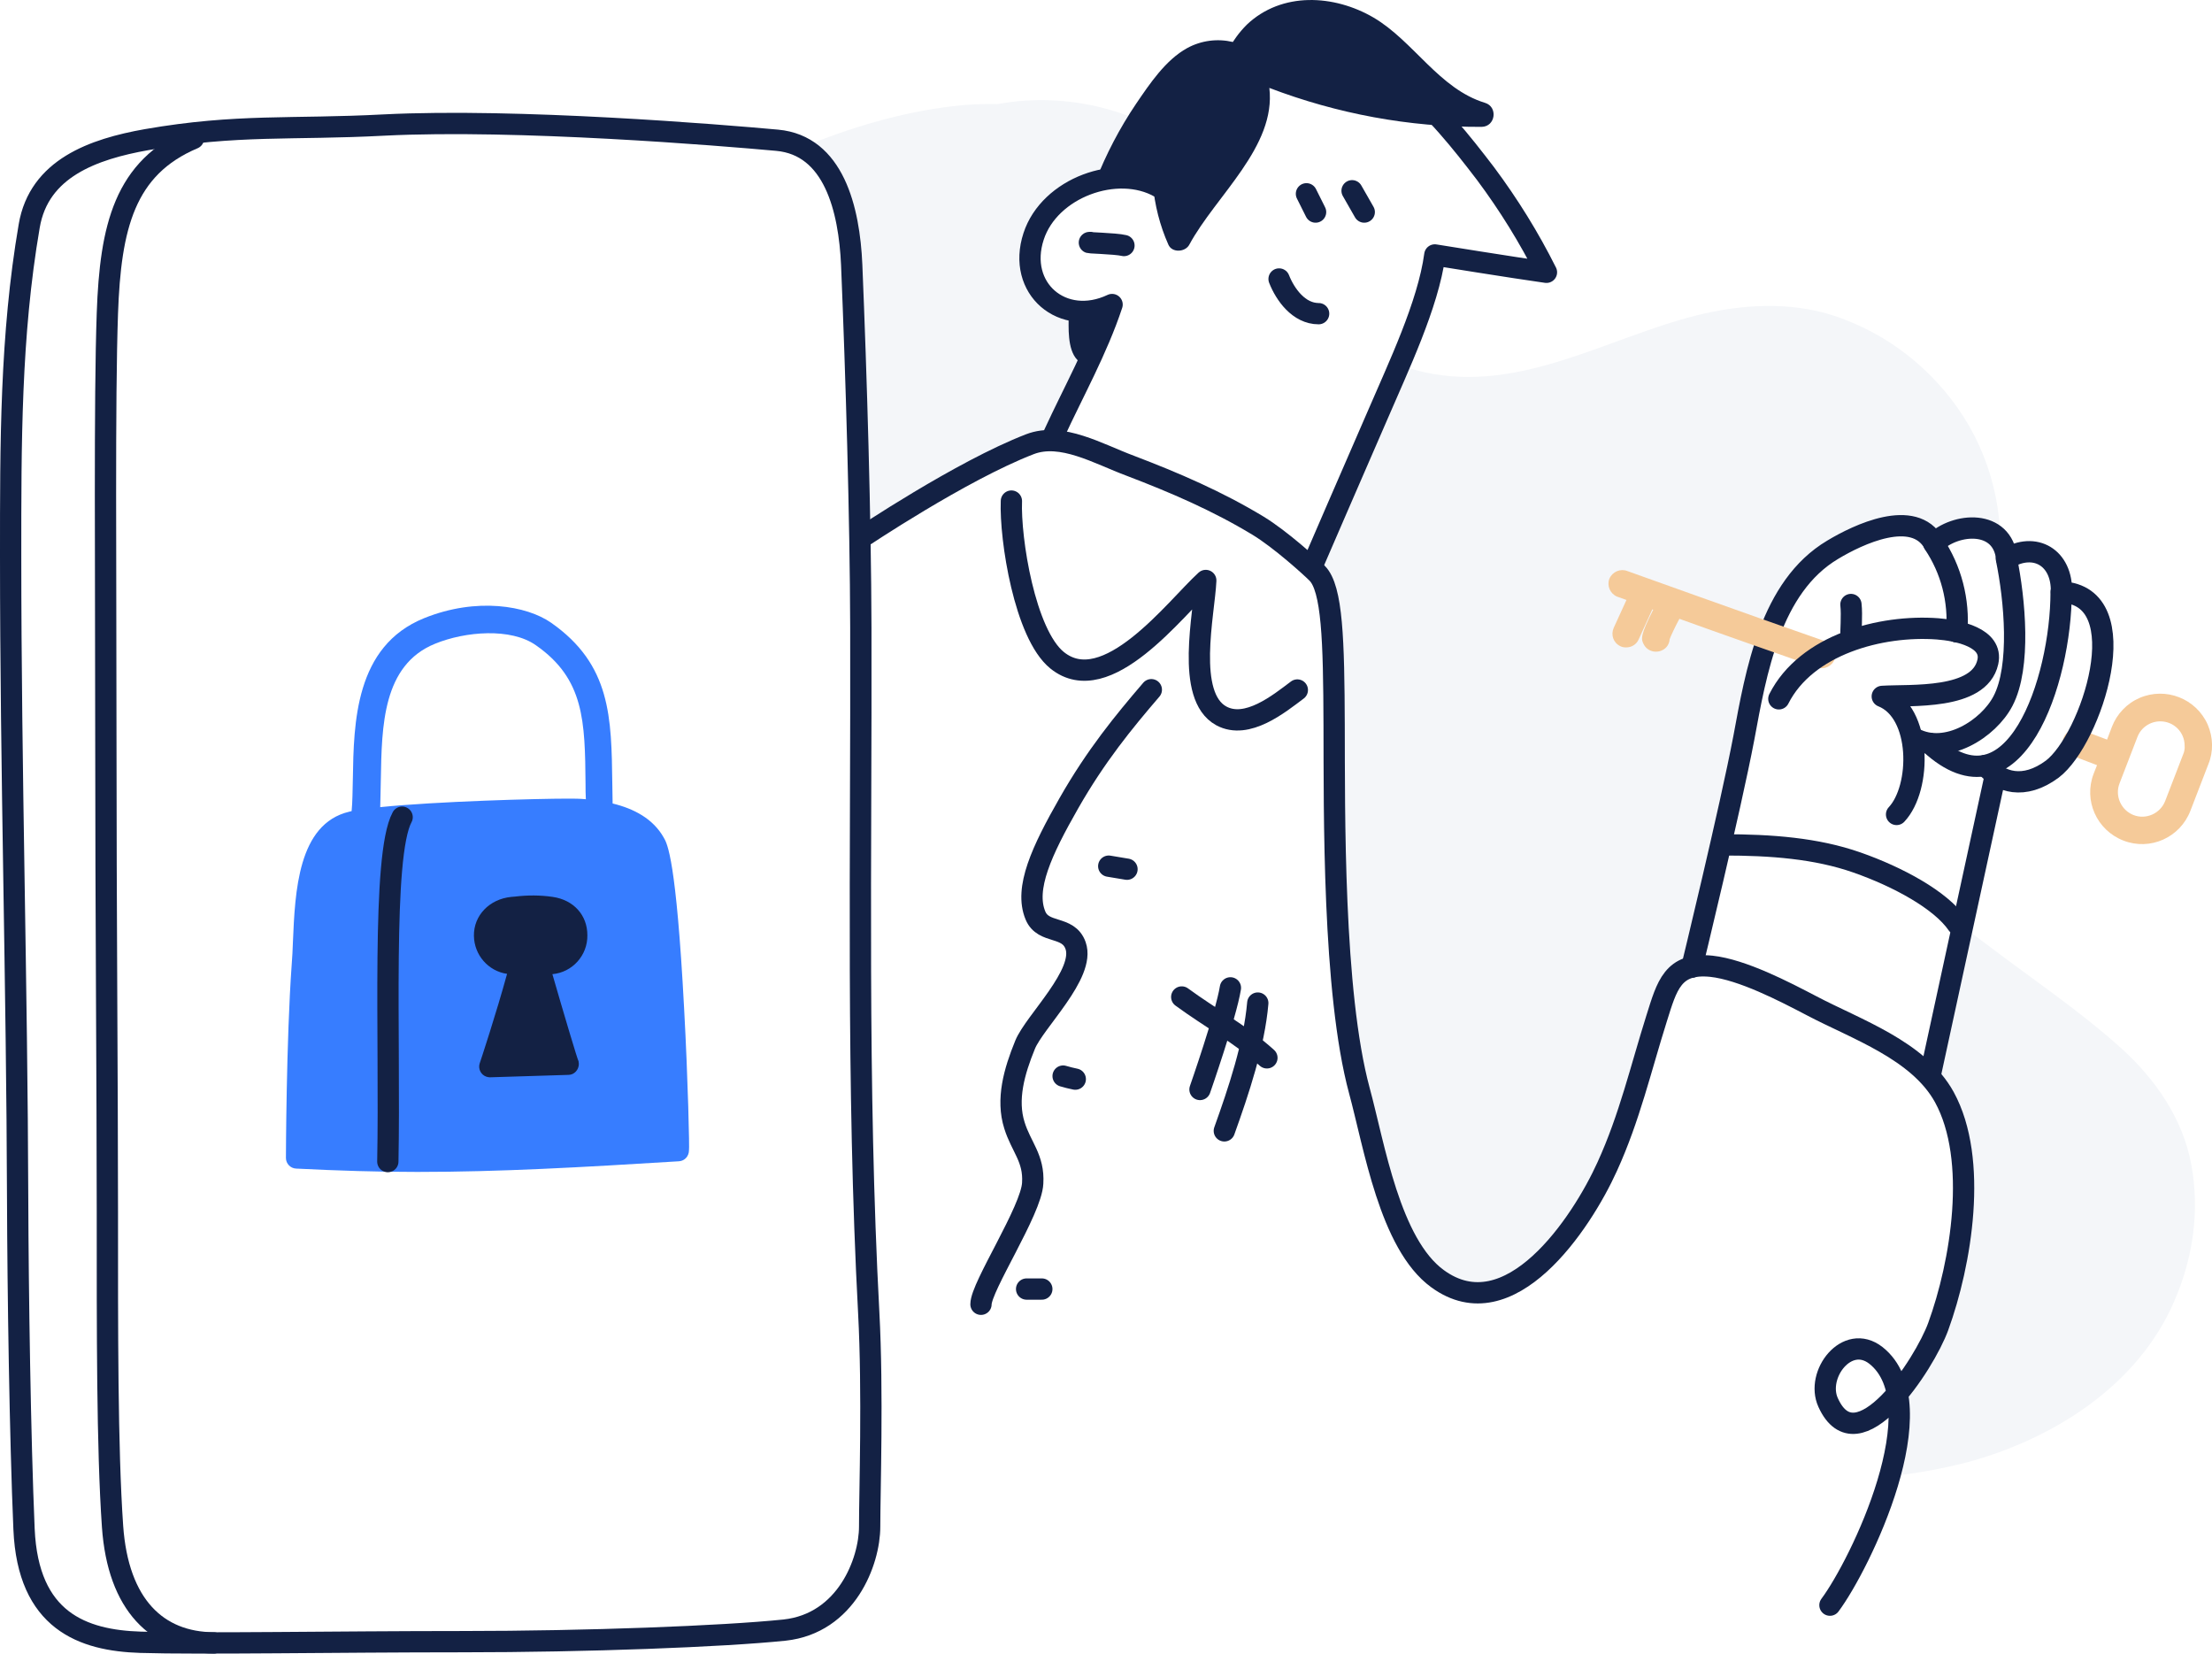
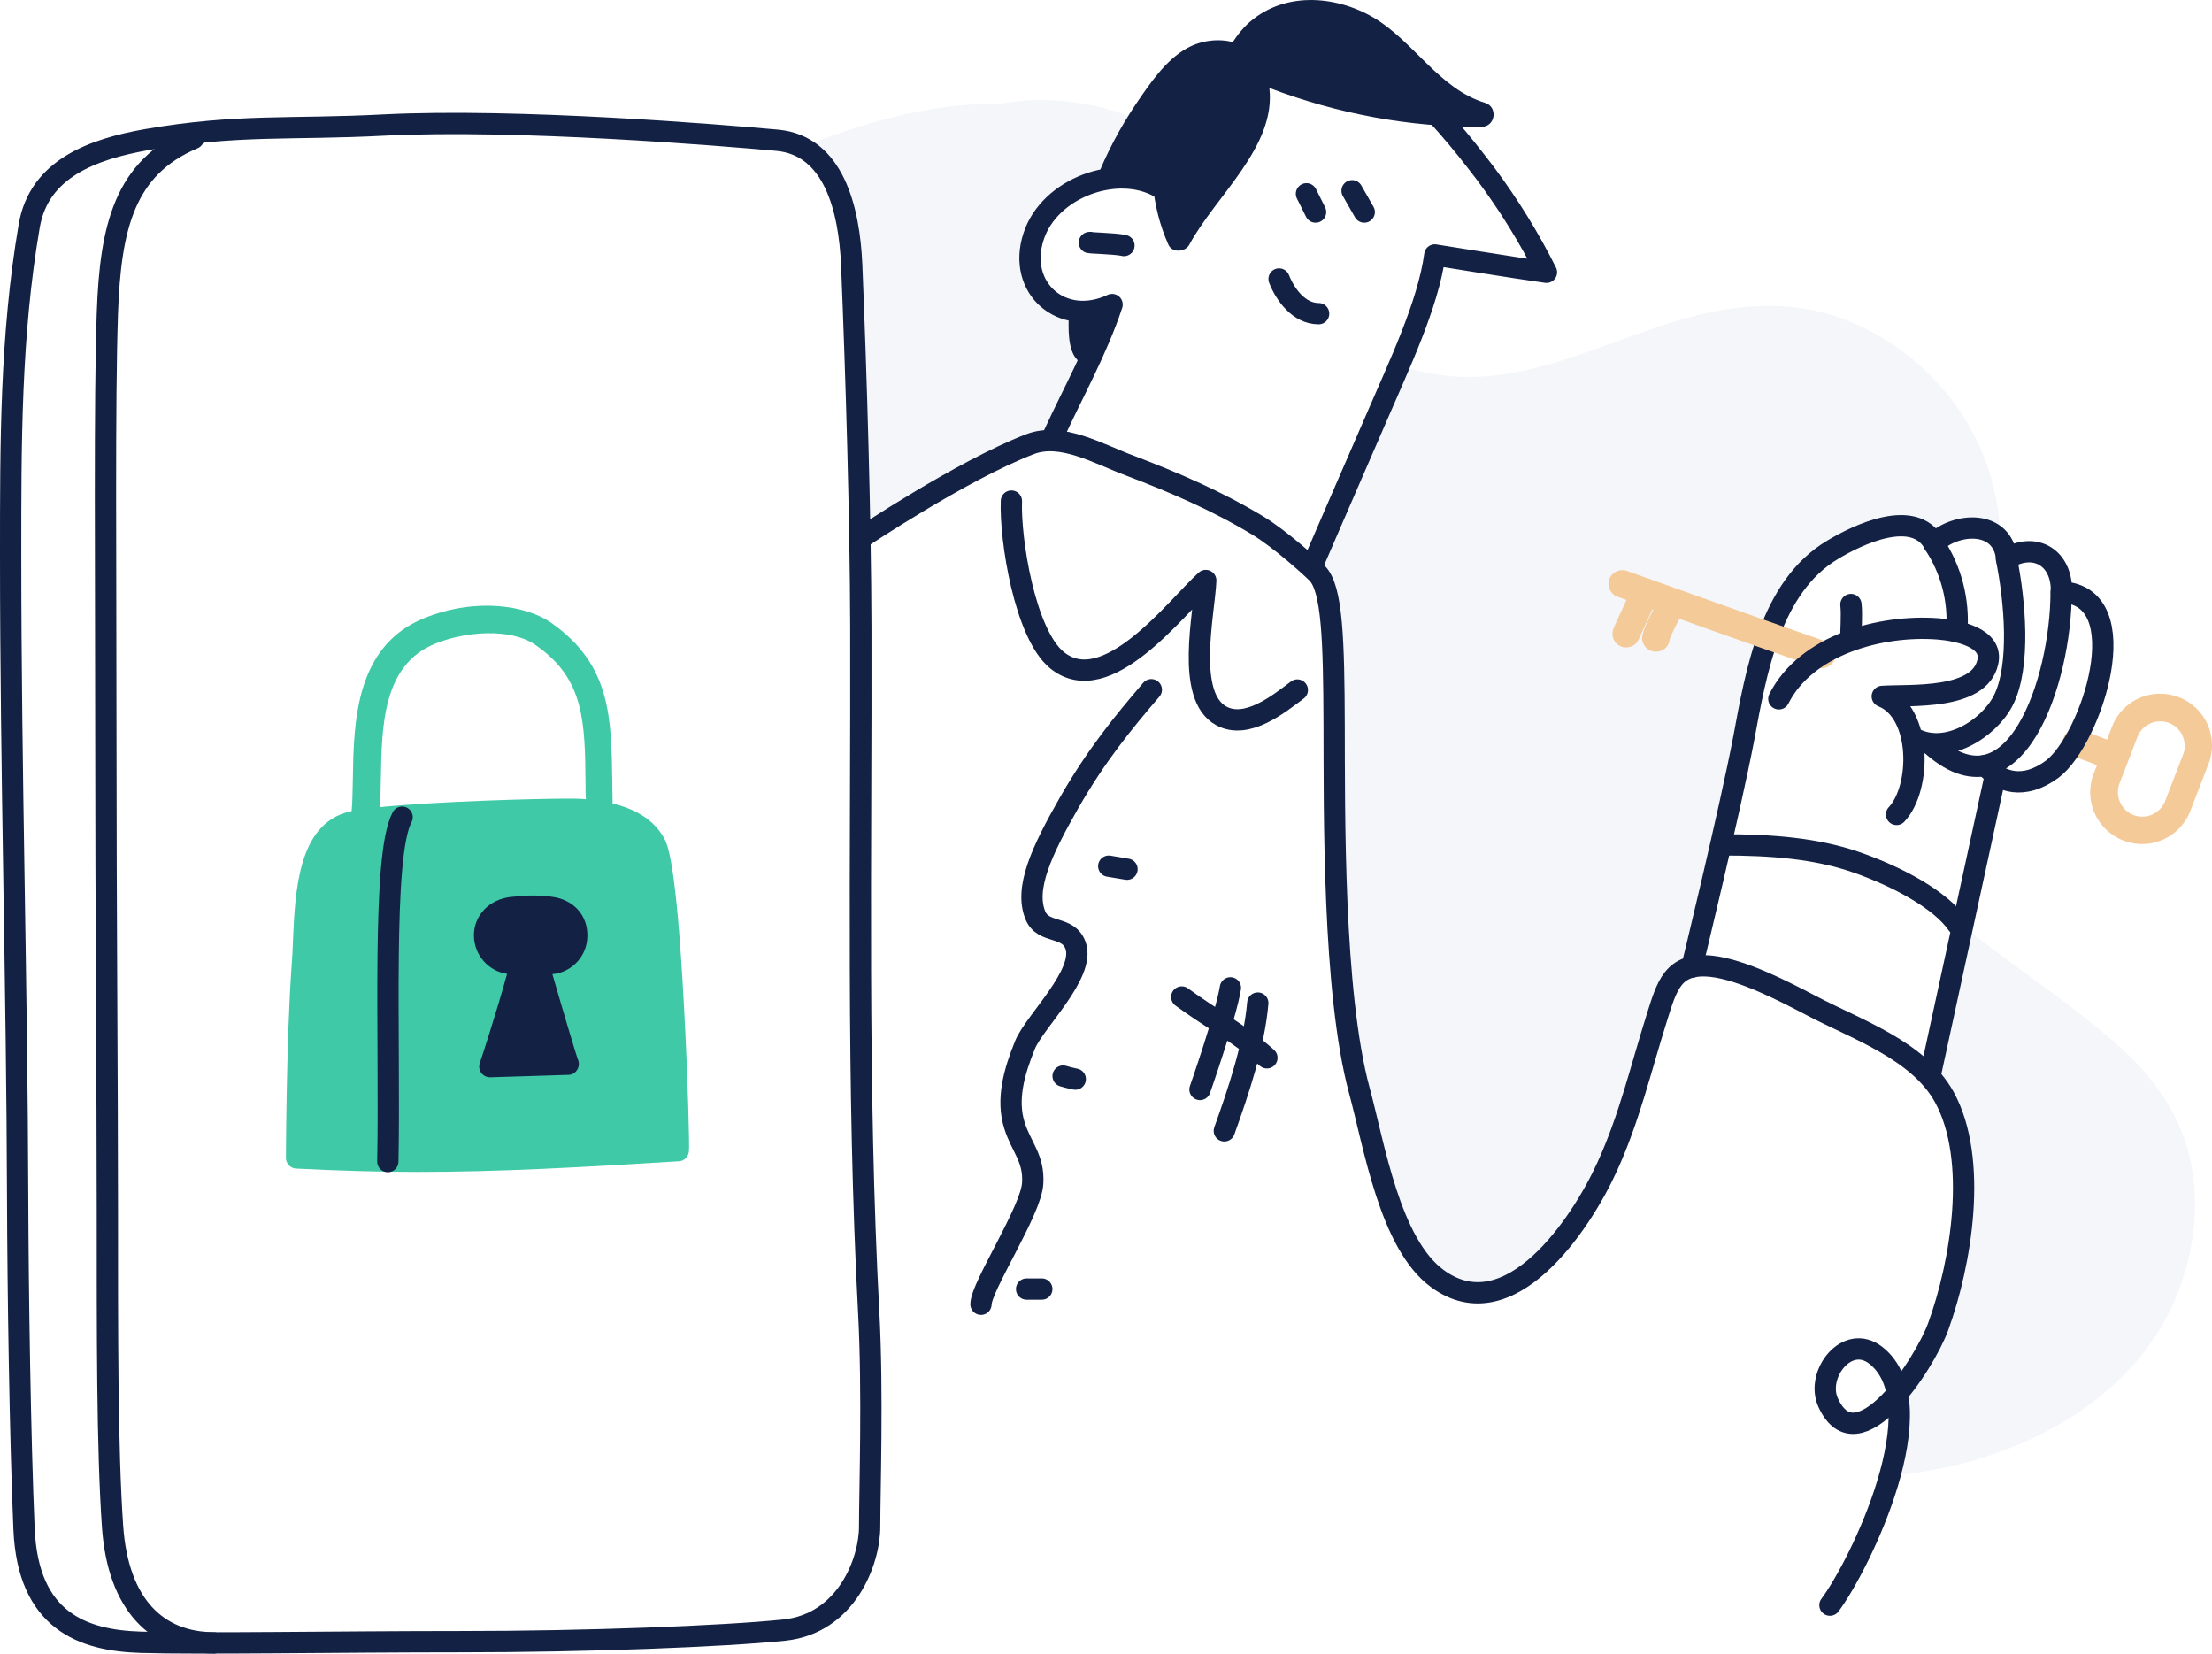
<svg xmlns="http://www.w3.org/2000/svg" version="1.1" id="Layer_1" x="0px" y="0px" viewBox="0 0 727.2 543.5" style="enable-background:new 0 0 727.2 543.5;" xml:space="preserve">
  <style type="text/css">
	.st0{fill:#F4F6F9;}
	.st1{fill:#F5CA99;}
	.st2{fill:none;stroke:#132144;stroke-width:7;stroke-linecap:round;stroke-linejoin:round;}
	.st3{fill:#132144;}
- 	.st4{fill:#377dff;}
+ 	.st4{fill:#40C9A7;}
</style>
  <path class="st0" d="M280,87.2c1.1,27.1,2.2,59.8,2.7,89.8l0,0c0,0,33.2-22.3,55.8-31c2.1-0.8,4.3-1.2,6.5-1.2l1.4-2.1  c3.5-7.6,7.4-15.1,11-22.8c-5.5-0.8-6.1-7.9-6.1-12.9c0-1.7,0-3.5,0.1-5.2l0,0c-9.5-2.4-15.5-12.3-11.7-24.1  c2.9-9,11.2-15.4,20.4-18c2.9-7.5,6.5-14.7,10.8-21.6c-10.9-4.1-22.6-5.8-34.2-5c-2.9,0.2-5.8,0.6-8.7,1.1  c-4.9-0.1-9.8,0.1-14.7,0.7c-17.1,2-33.6,7-49.6,13.5C275.8,54.7,279.4,71.8,280,87.2z" />
  <path class="st0" d="M468.5,122.4c-2.9-0.6-5.7-1.5-8.4-2.6c-2.5,5.8-5,11.4-7.2,16.4c-6.6,15.1-21.6,49.8-21.6,49.8l-0.3,0.7  c0.8,0.7,1.4,1.4,1.8,1.7c5,5,5.5,22,5.6,50s-0.5,87.6,8.3,120.1c4.9,18,10,50.4,25.7,61.8c23.7,17.3,47.3-18.1,55.8-36.9  c7.3-16,11-32.1,16.2-48.6c2.7-8.7,4.5-15.4,11.7-17c0,0,12.6-51.8,17.1-75.4c4-21.5,8.7-49.6,29.2-61.8c8.3-5,26.7-13.8,33.3-2.1  c5.9-5.8,17.3-7.4,21.9-0.7c-0.2-19.4-7.6-38-20.9-52.2c-9.2-10-20.8-17.5-33.7-21.8c-14.7-4.8-30.5-3.8-45.4-0.1  C528.3,111.1,499.9,129.2,468.5,122.4z" />
  <path class="st0" d="M720.4,382.8c-2.8-15.2-11.9-28.2-23.2-38.4c-12.9-11.6-27.5-21.5-41.3-31.9l-10.7-8l-10.7,49.3l-0.1,0.4  c1.8,2,3.4,4.2,4.7,6.5c11.3,20.6,5.5,54.8-2,75.4c-2,5.4-7.3,14.9-13.5,22.2c1.5,7.8,0.2,17.3-2.5,26.9c8.6-0.8,17.1-2.4,25.4-4.5  c28.3-7.6,56.2-25.1,68.2-52.8C721,413.5,723.2,398.1,720.4,382.8z" />
  <path class="st1" d="M725.8,238.2c-3.8-8.6-13.8-12.5-22.4-8.8c-4.2,1.8-7.5,5.3-9.1,9.5l-1.6,4.2c-2.1-0.8-5-1.9-8.5-3.2  c-2.3-0.9-4.9,0.3-5.8,2.6s0.3,4.9,2.6,5.8l8.4,3.2l-1.1,2.8c-3.4,8.8,1,18.6,9.8,22c8.8,3.4,18.6-1,22-9.8l5.9-15.3  C727.7,247.1,727.6,242.4,725.8,238.2z M717.7,248l-5.9,15.3c-1.6,4.1-6.3,6.2-10.4,4.6c-4.1-1.6-6.2-6.3-4.6-10.4l5.9-15.3  c1.2-3.1,4.2-5.1,7.5-5.1c4.4,0,8,3.5,8,8C718.3,246,718.1,247.1,717.7,248z" />
  <path class="st2" d="M282.8,177c0,0,33.2-22.3,55.8-31c10.4-4,22.5,3.2,33,7.1c14.7,5.6,28.6,11.6,42,19.7  c7.4,4.5,17.3,13.5,19.4,15.6c5,5,5.5,22,5.6,50s-0.5,87.6,8.3,120.1c4.9,18,10,50.4,25.7,61.8c23.7,17.3,47.3-18.1,55.8-36.9  c7.3-16,11-32.1,16.2-48.6c3.4-10.8,5.3-18.5,18-17.2c10.2,1.1,24,8.3,33,13c14.6,7.7,35.1,14.6,43.6,30c11.3,20.6,5.5,54.8-2,75.4  c-4.5,12.4-26.6,46.2-36.2,25c-4.2-9.2,6.2-22.9,15.7-15.5c20.4,16.1-5.1,68.7-15.1,82.1" />
  <path class="st2" d="M332.5,164.7c-0.5,12.4,4.4,43.7,15,52.3c16.3,13.2,39-17.2,48.9-26.2c-0.5,10.9-6.8,38,5.1,44.5  c8.5,4.6,19-4,25-8.5" />
  <path class="st2" d="M378.5,226.7c-9.1,10.6-18.2,21.7-27.1,37.3s-14.7,28-11,36.9c2.6,6.3,10.8,3.1,13.2,9.9  c3.3,9.3-13.5,25-16.6,32.6c-3.6,8.8-6.2,18-3.5,26.5c2.2,7.1,6.5,10.8,6,19c-0.4,8.9-17,34-17,39.8" />
  <line class="st2" x1="364.5" y1="284.7" x2="370.5" y2="285.7" />
  <path class="st2" d="M349.5,353.7c1.4,0.4,2.5,0.7,4,1" />
  <path class="st2" d="M337.5,423.7h5" />
  <path class="st2" d="M388.5,327.7c9.4,6.9,19.5,12.3,28,20" />
  <path class="st2" d="M413.5,329.7c-1.2,13.7-6.3,28.9-11,42" />
  <path class="st2" d="M404.5,324.7c-1.4,8.8-10,33.4-10,33.4" />
  <path class="st2" d="M556.2,317.9c0,0,12.6-51.8,17.1-75.4c4-21.5,8.7-49.6,29.2-61.8c8.3-5,26.7-13.8,33.3-2.1  c7.2-7,22.6-7.9,23.9,5c9.3-5.6,18.3-0.3,18,11c25.4,1.1,9.8,48.5-3,58.2c-9.3,6.9-17.3,4.4-22-1.2" />
  <line class="st2" x1="634.5" y1="353.7" x2="656" y2="254.7" />
  <path class="st2" d="M566.5,277.7c15.7,0,30.6,1.1,44,5.8s27.5,12.3,33,20.3" />
  <path class="st2" d="M608.5,198.7c0.4,3.5-0.1,9.1,0,11" />
  <path class="st2" d="M635.7,178.6c5.8,8.6,8.4,18.8,7.6,29.1" />
  <path class="st2" d="M659.6,183.6c2.8,13.6,4.8,35.5-1.1,46.8c-4.8,9.2-18.6,17.9-29.2,12.3" />
  <path class="st2" d="M677.6,194.6c0,29-15.3,75.5-43.1,49.8" />
  <path class="st1" d="M600.4,210.9c-26.8-9.3-65-23.1-65.4-23.2c-2.3-0.9-4.9,0.2-5.9,2.5c-0.9,2.3,0.2,4.9,2.5,5.9  c0.1,0,0.2,0.1,0.3,0.1l2.8,1l-4.2,9.2c-1,2.3-0.1,4.9,2.2,6c0,0,0,0,0,0c0.6,0.3,1.2,0.4,1.9,0.4c1.8,0,3.4-1,4.1-2.6l4.5-9.9  l0.3,0.1c-4.3,8.5-4.1,9.7-3,11.6c0.8,1.4,2.3,2.2,3.9,2.2c0.8,0,1.6-0.2,2.3-0.6c1.3-0.7,2.1-2,2.2-3.5c0.4-1.1,1.7-3.9,3.2-6.7  c13.3,4.8,31,11,45.3,16c2.3,0.8,4.9-0.4,5.8-2.8S602.8,211.8,600.4,210.9L600.4,210.9z" />
  <path class="st2" d="M346.5,142.7c6.4-13.9,14.2-27.8,19.1-42.6c-16.3,7.7-31.4-5.3-25.8-22.4c5.2-16,27.5-24.1,41.5-16.1  c5.7-19.1,21-44.4,42.2-46.9c28.7-3.3,49.4,22.1,64.9,42.4c7.6,10.2,14.3,21,20,32.4c-10.7-1.5-36.7-5.7-36.7-5.7  c-2.2,16.4-12.1,37-18.7,52.4c-6.6,15.1-21.6,49.8-21.6,49.8" />
  <path class="st2" d="M420.5,91.7c2,5.1,6.5,11.4,13,11.4" />
  <line class="st2" x1="429.5" y1="63.7" x2="432.5" y2="69.7" />
  <line class="st2" x1="444.5" y1="62.7" x2="448.5" y2="69.7" />
  <path class="st2" d="M369.5,80.7c-2.8-0.7-13.5-0.9-11-1" />
  <path class="st3" d="M351.4,101.8c-0.1,1.7-0.1,3.5-0.1,5.2c0,5,0.6,12.1,6.1,12.9c3.1-6.4,5.8-13.1,8.1-19.8  C361.2,102.3,356.2,102.9,351.4,101.8z" />
  <path class="st3" d="M488.2,33.8c-15.1-4.6-23.4-20.2-36.6-28c-13-7.6-30.2-8.6-41.7,2.3c-1.3,1.3-2.5,2.7-3.5,4.1  c-0.5,0.7-0.8,1.2-1.1,1.6c-5.1-1.2-10.4-0.5-15,2c-7.1,3.9-12.3,11.7-16.8,18.3c-5.4,8-9.9,16.6-13.4,25.6  c6.2-1.9,12.9-1.6,18.9,0.8c0.6,6.9,2.3,13.6,5.1,19.9c1.2,2.8,5.6,2.5,6.9,0c8.7-16.1,28.6-32.2,26.3-51.5  c22.3,8.5,45.9,12.9,69.8,12.8C491.7,41.6,492.5,35.1,488.2,33.8z" />
  <path class="st2" d="M257.9,535.8c-20.4,2.1-65,3.8-106,3.8s-86.7,0.8-105.7,0.2s-37-7-38.3-37.2s-2-78.3-2.1-108.5  c-0.2-70.4-2.3-140.7-2.3-211.3c0-36.8-0.1-72.4,6.1-108.5C12.8,55.3,30.7,49,48.2,45.9c29.9-5.2,47.7-3.2,78-4.8  c43.8-2.2,110.7,3.3,129.3,5s23.7,22.6,24.5,41c1.5,36.3,2.9,82.8,3,119.1c0.2,74.9-1.4,150.7,2.6,225.3c1.4,26.2,0.3,58.9,0.3,70.3  S278.3,533.6,257.9,535.8z" />
  <path class="st2" d="M63.6,45.5c-22.7,9.6-27.3,29.1-28.3,57.5s-0.5,83.9-0.5,139.3s0.5,116.7,0.5,155.7s-0.1,77.8,1.7,103.7  s14.7,38.2,33.3,38.3" />
  <path class="st4" d="M224.9,331.4c-2.6-48.8-5.5-54.1-6.7-56.1c-3.5-6.2-9.8-9.5-16.8-11.2c0-2.2-0.1-4.3-0.1-6.4  c-0.3-21.9-0.4-39.2-20.1-53c-8-5.6-24.5-8.5-41.8-1.5c-22.7,9.2-23.1,34.4-23.4,52.8c-0.1,3.8-0.1,7.5-0.4,10.6l-0.8,0.2  c-16.9,4-17.8,26.4-18.5,42.8c-0.1,2.6-0.2,5.1-0.4,7.4c-1.8,25-1.9,63.3-1.9,63.6c0,1.9,1.5,3.4,3.3,3.5c14,0.7,27,1.1,39.9,1.1  c27.2,0,53.6-1.5,86-3.5c1.9-0.1,3.3-1.7,3.3-3.6C226.7,378,226.2,355.2,224.9,331.4z M125.2,256.2c0.3-17.6,0.6-37.6,17.8-44.6  c10-4.1,25-5.3,33.2,0.5c15.9,11.1,16.1,24.9,16.3,45.7c0,1.6,0,3.2,0.1,4.9c-2-0.2-4-0.2-5.8-0.2c-10.2,0-43.2,0.9-61.8,2.8  C125.1,262.5,125.1,259.4,125.2,256.2z" />
  <path class="st2" d="M132.2,268.6c-6.8,12.6-3.9,72.3-4.7,113.2" />
  <path class="st3" d="M181.6,320.2c6.6-0.6,11.6-6.2,11.5-12.8c0-6.6-4.5-11.6-11.4-12.6c-4.1-0.6-8.3-0.6-12.4-0.1l-1.2,0.1  c-7.2,0.7-12.4,6.1-12.3,12.8c0.1,6.3,4.7,11.6,10.9,12.5c-3.5,12.8-8.9,29.2-9,29.4c-0.6,1.8,0.4,3.8,2.2,4.4  c0.4,0.1,0.7,0.2,1.1,0.2h0.1l25.8-0.8c1.9,0,3.4-1.7,3.4-3.6c0-0.3-0.1-0.6-0.1-0.9C190,348.8,185.2,332.7,181.6,320.2z" />
  <path class="st2" d="M623.5,267.7c8.2-8.7,8.4-33.6-4.7-38.8c9.2-0.6,31.9,1.3,34.7-11.3c1.8-8-9.8-10.4-16.5-10.9  c-18.7-1.4-43.2,5.2-52.2,23" />
</svg>
